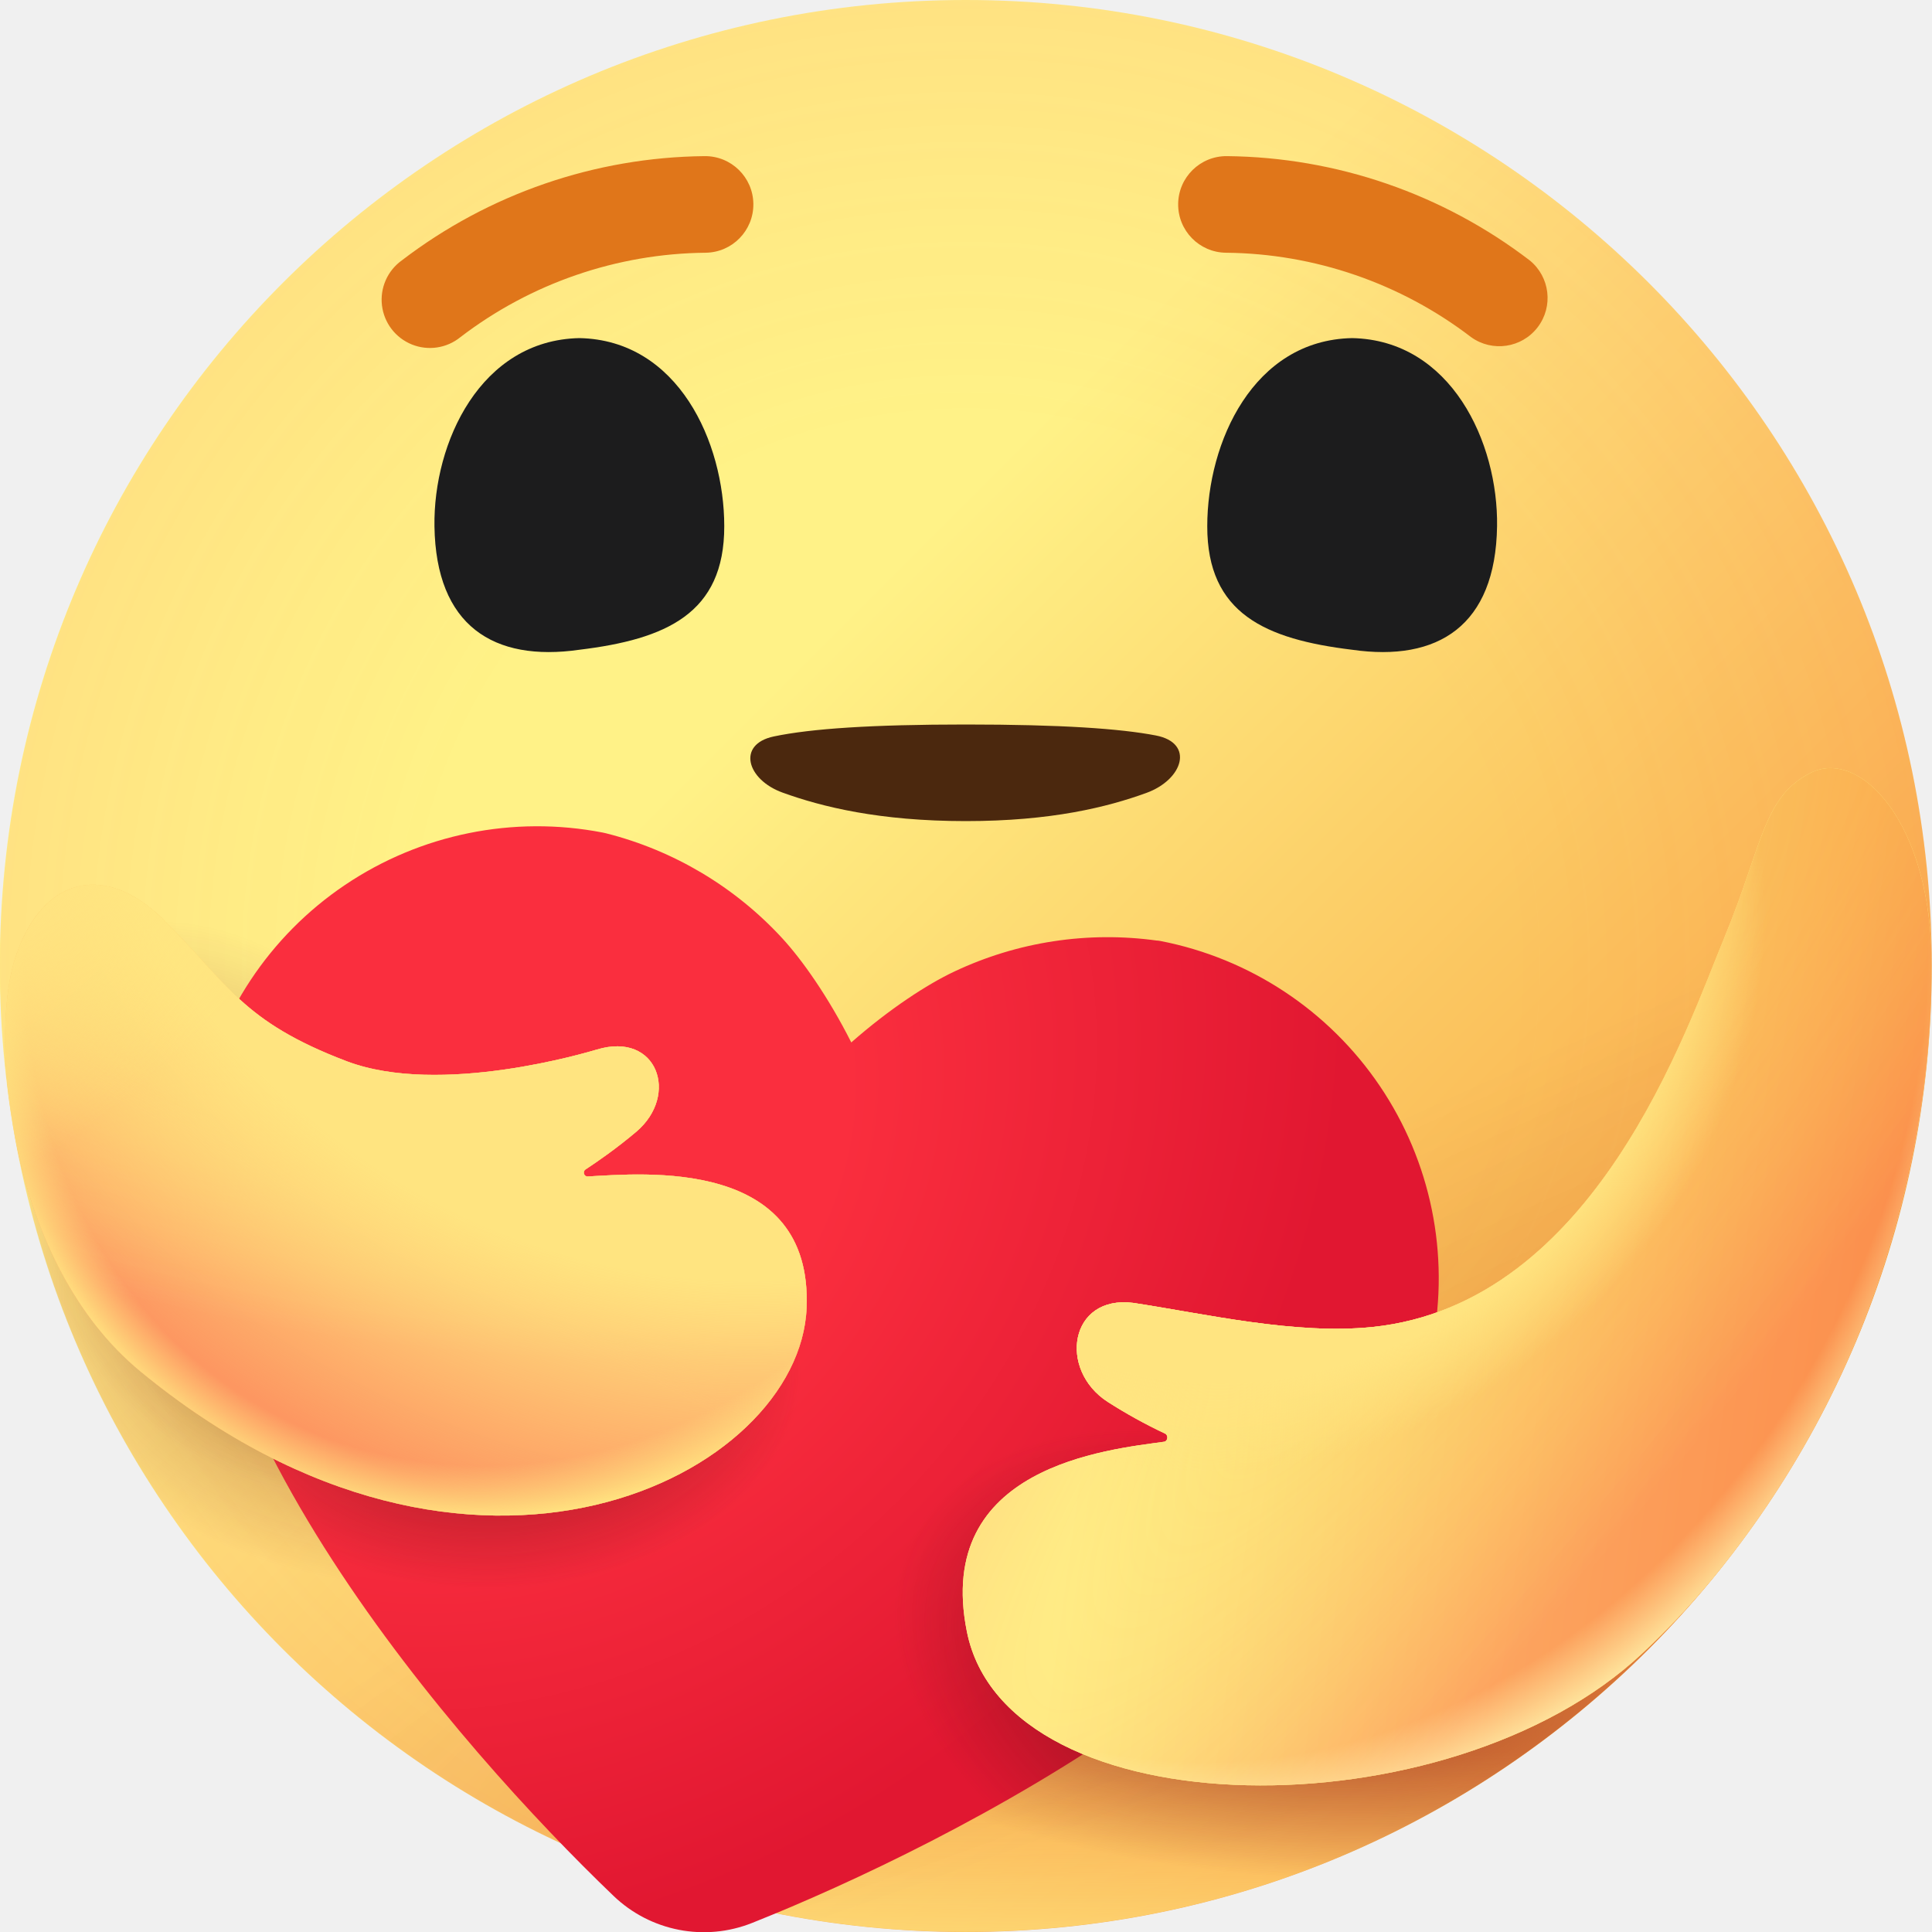
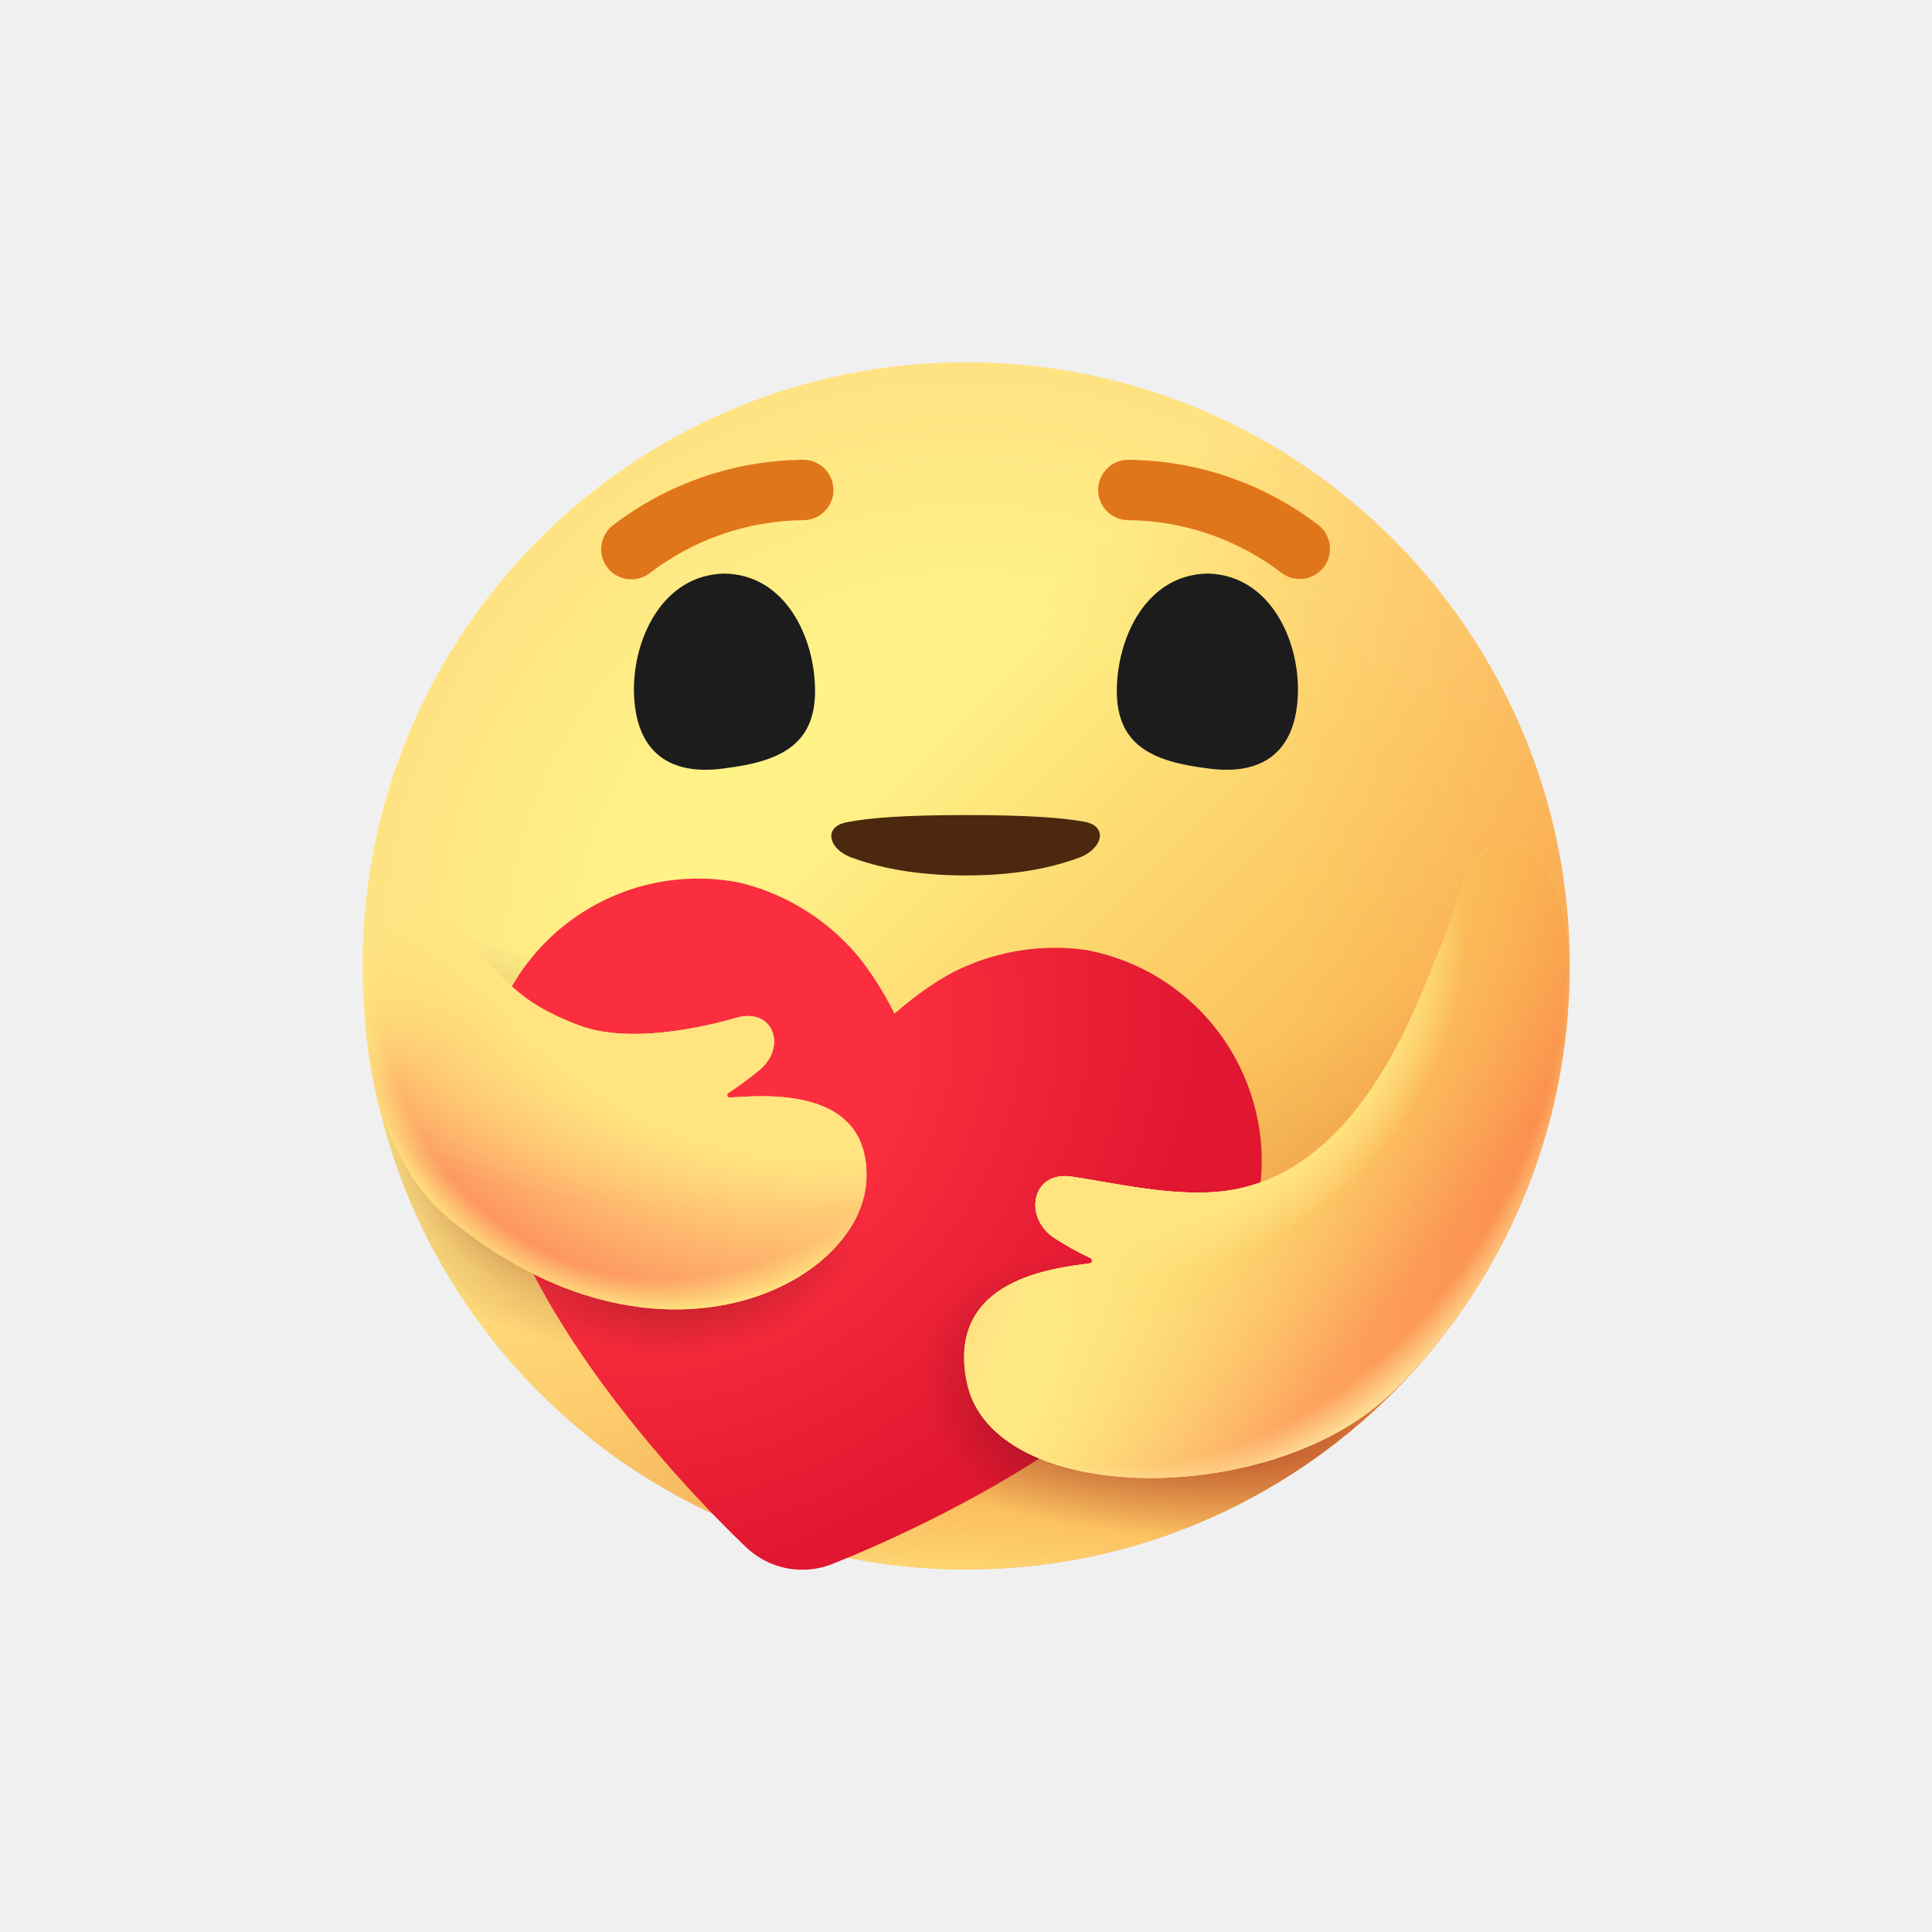
- <svg xmlns="http://www.w3.org/2000/svg" fill="none" viewBox="0 0 16 16">
-   <g clip-path="url(#clip0_15251_63610)">
-     <path d="M15.998 8c0 4.418-3.582 8-8 8-4.418 0-8-3.582-8-8 0-4.418 3.582-8 8-8 4.418 0 8 3.582 8 8Z" fill="url(#paint0_linear_15251_63610)" />
-     <path d="M15.997 7.999c0 4.418-3.581 7.999-7.999 7.999C3.581 15.998 0 12.417 0 7.999S3.581 0 7.999 0c4.418 0 7.999 3.581 7.999 7.999Z" fill="url(#paint1_radial_15251_63610)" />
-     <mask id="mask0_15251_63610" style="mask-type:alpha" maskUnits="userSpaceOnUse" x="6" y="13" width="8" height="3">
-       <path d="M13.608 13.703c-1.444 1.42-3.424 2.296-5.61 2.296a8.039 8.039 0 0 1-1.571-.154c.69-.287 1.635-.737 2.544-1.317 1.279.529 3.483.241 4.628-.833l.009.007Z" fill="#D9D9D9" />
+ <svg xmlns="http://www.w3.org/2000/svg" width="16" height="16" viewBox="0 0 16 16" fill="none">
+   <g clip-path="url(#clip0_1790_379)">
+     <mask id="mask0_1790_379" style="mask-type:luminance" maskUnits="userSpaceOnUse" x="-1" y="0" width="17" height="17">
+       <path d="M-0.002 0H15.998V16H-0.002L-0.002 0Z" fill="white" />
    </mask>
-     <g mask="url(#mask0_15251_63610)">
-       <path d="M15.998 8c0 4.418-3.582 8-8 8-4.418 0-8-3.582-8-8 0-4.418 3.582-8 8-8 4.418 0 8 3.582 8 8Z" fill="url(#paint2_linear_15251_63610)" />
+     <g mask="url(#mask0_1790_379)">
+       <path d="M13 7.999C13 10.76 10.762 12.998 8.001 12.998C5.24 12.998 3.002 10.76 3.002 7.999C3.002 5.238 5.24 3 8.001 3C10.762 3 13 5.238 13 7.999Z" fill="url(#paint0_linear_1790_379)" />
+       <path d="M13.001 7.999C13.001 10.76 10.763 12.998 8.002 12.998C5.242 12.998 3.004 10.76 3.004 7.999C3.004 5.238 5.242 3 8.002 3C10.763 3 13.001 5.238 13.001 7.999Z" fill="url(#paint1_radial_1790_379)" />
+       <mask id="mask1_1790_379" style="mask-type:alpha" maskUnits="userSpaceOnUse" x="7" y="11" width="5" height="2">
+         <path d="M11.503 11.563C10.601 12.451 9.363 12.999 7.998 12.999C7.668 12.999 7.339 12.966 7.016 12.902C7.447 12.723 8.038 12.442 8.605 12.079C9.405 12.41 10.782 12.23 11.498 11.559L11.503 11.563Z" fill="#D9D9D9" />
+       </mask>
+       <g mask="url(#mask1_1790_379)">
+         <path d="M12.998 7.999C12.998 10.76 10.76 12.998 7.999 12.998C5.238 12.998 3 10.76 3 7.999C3 5.238 5.238 3 7.999 3C10.76 3 12.998 5.238 12.998 7.999Z" fill="url(#paint2_linear_1790_379)" />
+       </g>
+       <path d="M12.998 7.999C12.998 10.76 10.76 12.998 7.999 12.998C5.238 12.998 3 10.76 3 7.999C3 5.238 5.238 3 7.999 3C10.76 3 12.998 5.238 12.998 7.999Z" fill="url(#paint3_radial_1790_379)" />
+       <path d="M12.998 7.999C12.998 10.76 10.76 12.998 7.999 12.998C5.238 12.998 3 10.76 3 7.999C3 5.238 5.238 3 7.999 3C10.76 3 12.998 5.238 12.998 7.999Z" fill="url(#paint4_radial_1790_379)" />
+       <path style="mix-blend-mode:multiply" d="M12.998 7.999C12.998 10.76 10.76 12.998 7.999 12.998C5.238 12.998 3 10.76 3 7.999C3 5.238 5.238 3 7.999 3C10.76 3 12.998 5.238 12.998 7.999Z" fill="url(#paint5_radial_1790_379)" />
+       <path style="mix-blend-mode:multiply" d="M12.998 7.999C12.998 10.76 10.76 12.998 7.999 12.998C5.238 12.998 3 10.76 3 7.999C3 5.238 5.238 3 7.999 3C10.76 3 12.998 5.238 12.998 7.999Z" fill="url(#paint6_radial_1790_379)" />
+       <path fill-rule="evenodd" clip-rule="evenodd" d="M8.992 7.867C8.998 7.868 9.003 7.869 9.008 7.87C9.472 7.96 9.88 8.23 10.144 8.621C10.275 8.815 10.366 9.032 10.413 9.261C10.46 9.489 10.461 9.725 10.416 9.954C10.262 10.746 9.585 11.4 8.897 11.884C8.194 12.38 7.402 12.749 6.896 12.951C6.776 13 6.644 13.012 6.516 12.988C6.389 12.963 6.271 12.902 6.177 12.812C5.784 12.435 5.189 11.796 4.722 11.073C4.265 10.366 3.883 9.506 4.037 8.714C4.081 8.485 4.17 8.267 4.299 8.072C4.428 7.878 4.594 7.71 4.788 7.58C5.179 7.316 5.659 7.219 6.122 7.309C6.128 7.31 6.134 7.311 6.139 7.313C6.49 7.401 6.806 7.59 7.051 7.856C7.154 7.967 7.29 8.159 7.408 8.395C7.606 8.221 7.802 8.093 7.941 8.028C8.269 7.873 8.634 7.817 8.992 7.867Z" fill="url(#paint7_radial_1790_379)" />
+       <path fill-rule="evenodd" clip-rule="evenodd" d="M8.992 7.867C8.998 7.868 9.003 7.869 9.008 7.87C9.472 7.96 9.88 8.23 10.144 8.621C10.275 8.815 10.366 9.032 10.413 9.261C10.46 9.489 10.461 9.725 10.416 9.954C10.262 10.746 9.585 11.4 8.897 11.884C8.194 12.38 7.402 12.749 6.896 12.951C6.776 13 6.644 13.012 6.516 12.988C6.389 12.963 6.271 12.902 6.177 12.812C5.784 12.435 5.189 11.796 4.722 11.073C4.265 10.366 3.883 9.506 4.037 8.714C4.081 8.485 4.17 8.267 4.299 8.072C4.428 7.878 4.594 7.71 4.788 7.58C5.179 7.316 5.659 7.219 6.122 7.309C6.128 7.31 6.134 7.311 6.139 7.313C6.49 7.401 6.806 7.59 7.051 7.856C7.154 7.967 7.29 8.159 7.408 8.395C7.606 8.221 7.802 8.093 7.941 8.028C8.269 7.873 8.634 7.817 8.992 7.867Z" fill="url(#paint8_radial_1790_379)" />
+       <path fill-rule="evenodd" clip-rule="evenodd" d="M8.992 7.867C8.998 7.868 9.003 7.869 9.008 7.87C9.472 7.96 9.88 8.23 10.144 8.621C10.275 8.815 10.366 9.032 10.413 9.261C10.46 9.489 10.461 9.725 10.416 9.954C10.262 10.746 9.585 11.4 8.897 11.884C8.194 12.38 7.402 12.749 6.896 12.951C6.776 13 6.644 13.012 6.516 12.988C6.389 12.963 6.271 12.902 6.177 12.812C5.784 12.435 5.189 11.796 4.722 11.073C4.265 10.366 3.883 9.506 4.037 8.714C4.081 8.485 4.17 8.267 4.299 8.072C4.428 7.878 4.594 7.71 4.788 7.58C5.179 7.316 5.659 7.219 6.122 7.309C6.128 7.31 6.134 7.311 6.139 7.313C6.49 7.401 6.806 7.59 7.051 7.856C7.154 7.967 7.29 8.159 7.408 8.395C7.606 8.221 7.802 8.093 7.941 8.028C8.269 7.873 8.634 7.817 8.992 7.867Z" fill="url(#paint9_radial_1790_379)" />
+       <mask id="mask2_1790_379" style="mask-type:alpha" maskUnits="userSpaceOnUse" x="3" y="3" width="10" height="10">
+         <path d="M7.999 12.999C10.76 12.999 12.998 10.76 12.998 7.999C12.998 5.238 10.76 3 7.999 3C5.238 3 3 5.238 3 7.999C3 10.76 5.238 12.999 7.999 12.999Z" fill="white" />
+       </mask>
+       <g mask="url(#mask2_1790_379)">
+         <path fill-rule="evenodd" clip-rule="evenodd" d="M3.85 7.762C3.523 7.441 3.2 7.562 3.075 7.974C2.95 8.387 3.042 9.534 3.726 10.097C5.446 11.513 7.141 10.635 7.175 9.769C7.206 8.989 6.328 9.073 6.042 9.089C6.023 9.09 6.015 9.063 6.031 9.052C6.091 9.013 6.19 8.945 6.294 8.857C6.518 8.667 6.403 8.337 6.09 8.431C6.042 8.445 5.279 8.675 4.796 8.492C4.247 8.284 4.182 8.088 3.85 7.762Z" fill="#FFF287" />
+         <path fill-rule="evenodd" clip-rule="evenodd" d="M3.85 7.762C3.523 7.441 3.2 7.562 3.075 7.974C2.95 8.387 3.042 9.534 3.726 10.097C5.446 11.513 7.141 10.635 7.175 9.769C7.206 8.989 6.328 9.073 6.042 9.089C6.023 9.09 6.015 9.063 6.031 9.052C6.091 9.013 6.19 8.945 6.294 8.857C6.518 8.667 6.403 8.337 6.09 8.431C6.042 8.445 5.279 8.675 4.796 8.492C4.247 8.284 4.182 8.088 3.85 7.762Z" fill="url(#paint10_linear_1790_379)" />
+         <path fill-rule="evenodd" clip-rule="evenodd" d="M3.85 7.762C3.523 7.441 3.2 7.562 3.075 7.974C2.95 8.387 3.042 9.534 3.726 10.097C5.446 11.513 7.141 10.635 7.175 9.769C7.206 8.989 6.328 9.073 6.042 9.089C6.023 9.09 6.015 9.063 6.031 9.052C6.091 9.013 6.19 8.945 6.294 8.857C6.518 8.667 6.403 8.337 6.09 8.431C6.042 8.445 5.279 8.675 4.796 8.492C4.247 8.284 4.182 8.088 3.85 7.762Z" fill="url(#paint11_radial_1790_379)" fill-opacity="0.6" />
+         <path fill-rule="evenodd" clip-rule="evenodd" d="M3.85 7.762C3.523 7.441 3.2 7.562 3.075 7.974C2.95 8.387 3.042 9.534 3.726 10.097C5.446 11.513 7.141 10.635 7.175 9.769C7.206 8.989 6.328 9.073 6.042 9.089C6.023 9.09 6.015 9.063 6.031 9.052C6.091 9.013 6.19 8.945 6.294 8.857C6.518 8.667 6.403 8.337 6.09 8.431C6.042 8.445 5.279 8.675 4.796 8.492C4.247 8.284 4.182 8.088 3.85 7.762Z" fill="url(#paint12_radial_1790_379)" />
+         <path fill-rule="evenodd" clip-rule="evenodd" d="M3.85 7.762C3.523 7.441 3.2 7.562 3.075 7.974C2.95 8.387 3.042 9.534 3.726 10.097C5.446 11.513 7.141 10.635 7.175 9.769C7.206 8.989 6.328 9.073 6.042 9.089C6.023 9.09 6.015 9.063 6.031 9.052C6.091 9.013 6.19 8.945 6.294 8.857C6.518 8.667 6.403 8.337 6.09 8.431C6.042 8.445 5.279 8.675 4.796 8.492C4.247 8.284 4.182 8.088 3.85 7.762Z" fill="url(#paint13_radial_1790_379)" />
+         <path fill-rule="evenodd" clip-rule="evenodd" d="M3.85 7.762C3.523 7.441 3.2 7.562 3.075 7.974C2.95 8.387 3.042 9.534 3.726 10.097C5.446 11.513 7.141 10.635 7.175 9.769C7.206 8.989 6.328 9.073 6.042 9.089C6.023 9.09 6.015 9.063 6.031 9.052C6.091 9.013 6.19 8.945 6.294 8.857C6.518 8.667 6.403 8.337 6.09 8.431C6.042 8.445 5.279 8.675 4.796 8.492C4.247 8.284 4.182 8.088 3.85 7.762Z" fill="url(#paint14_radial_1790_379)" />
+         <path fill-rule="evenodd" clip-rule="evenodd" d="M11.928 7.848C12.124 7.374 12.124 7.124 12.374 6.999C12.624 6.874 12.999 7.249 12.999 7.999C12.999 9.249 12.499 10.621 11.499 11.559C10.499 12.496 8.211 12.475 8.006 11.443C7.835 10.588 8.737 10.502 9.026 10.462C9.046 10.459 9.05 10.428 9.031 10.419C8.929 10.371 8.83 10.316 8.735 10.255C8.477 10.09 8.537 9.701 8.867 9.743C9.241 9.8 9.704 9.908 10.103 9.868C11.257 9.75 11.731 8.322 11.928 7.848Z" fill="#FFF287" />
+         <path fill-rule="evenodd" clip-rule="evenodd" d="M11.928 7.848C12.124 7.374 12.124 7.124 12.374 6.999C12.624 6.874 12.999 7.249 12.999 7.999C12.999 9.249 12.499 10.621 11.499 11.559C10.499 12.496 8.211 12.475 8.006 11.443C7.835 10.588 8.737 10.502 9.026 10.462C9.046 10.459 9.05 10.428 9.031 10.419C8.929 10.371 8.83 10.316 8.735 10.255C8.477 10.09 8.537 9.701 8.867 9.743C9.241 9.8 9.704 9.908 10.103 9.868C11.257 9.75 11.731 8.322 11.928 7.848Z" fill="url(#paint15_linear_1790_379)" />
+         <path fill-rule="evenodd" clip-rule="evenodd" d="M11.928 7.848C12.124 7.374 12.124 7.124 12.374 6.999C12.624 6.874 12.999 7.249 12.999 7.999C12.999 9.249 12.499 10.621 11.499 11.559C10.499 12.496 8.211 12.475 8.006 11.443C7.835 10.588 8.737 10.502 9.026 10.462C9.046 10.459 9.05 10.428 9.031 10.419C8.929 10.371 8.83 10.316 8.735 10.255C8.477 10.09 8.537 9.701 8.867 9.743C9.241 9.8 9.704 9.908 10.103 9.868C11.257 9.75 11.731 8.322 11.928 7.848Z" fill="url(#paint16_radial_1790_379)" fill-opacity="0.8" />
+         <path fill-rule="evenodd" clip-rule="evenodd" d="M11.928 7.848C12.124 7.374 12.124 7.124 12.374 6.999C12.624 6.874 12.999 7.249 12.999 7.999C12.999 9.249 12.499 10.621 11.499 11.559C10.499 12.496 8.211 12.475 8.006 11.443C7.835 10.588 8.737 10.502 9.026 10.462C9.046 10.459 9.05 10.428 9.031 10.419C8.929 10.371 8.83 10.316 8.735 10.255C8.477 10.09 8.537 9.701 8.867 9.743C9.241 9.8 9.704 9.908 10.103 9.868C11.257 9.75 11.731 8.322 11.928 7.848Z" fill="url(#paint17_radial_1790_379)" />
+         <path style="mix-blend-mode:screen" fill-rule="evenodd" clip-rule="evenodd" d="M11.928 7.848C12.124 7.374 12.124 7.124 12.374 6.999C12.624 6.874 12.999 7.249 12.999 7.999C12.999 9.249 12.499 10.621 11.499 11.559C10.499 12.496 8.211 12.475 8.006 11.443C7.835 10.588 8.737 10.502 9.026 10.462C9.046 10.459 9.05 10.428 9.031 10.419C8.929 10.371 8.83 10.316 8.735 10.255C8.477 10.09 8.537 9.701 8.867 9.743C9.241 9.8 9.704 9.908 10.103 9.868C11.257 9.75 11.731 8.322 11.928 7.848Z" fill="url(#paint18_radial_1790_379)" fill-opacity="0.9" />
+       </g>
+       <path d="M8 7.25C8.444 7.25 8.732 7.177 8.934 7.104C9.126 7.035 9.184 6.845 8.984 6.806C8.799 6.771 8.494 6.75 8 6.75C7.515 6.75 7.199 6.771 7.006 6.811C6.813 6.852 6.866 7.035 7.052 7.102C7.255 7.176 7.553 7.25 8 7.25Z" fill="#4B280E" />
+       <path fill-rule="evenodd" clip-rule="evenodd" d="M9.345 4.308C9.804 4.312 10.249 4.466 10.614 4.745C10.666 4.784 10.732 4.802 10.798 4.793C10.863 4.784 10.922 4.749 10.963 4.697C11.003 4.645 11.021 4.578 11.012 4.513C11.004 4.448 10.97 4.388 10.918 4.348C10.467 4.003 9.917 3.814 9.35 3.808C9.317 3.807 9.284 3.813 9.253 3.825C9.222 3.837 9.194 3.855 9.171 3.878C9.147 3.901 9.128 3.929 9.115 3.959C9.102 3.99 9.095 4.022 9.094 4.055C9.094 4.088 9.1 4.121 9.113 4.152C9.125 4.183 9.144 4.21 9.167 4.234C9.19 4.257 9.218 4.276 9.249 4.289C9.279 4.301 9.312 4.308 9.345 4.308ZM6.652 4.308C6.193 4.312 5.748 4.466 5.383 4.745C5.357 4.765 5.327 4.78 5.295 4.789C5.264 4.798 5.23 4.8 5.197 4.796C5.164 4.792 5.133 4.782 5.104 4.765C5.075 4.749 5.05 4.727 5.03 4.7C5.01 4.674 4.995 4.644 4.987 4.612C4.978 4.58 4.976 4.546 4.981 4.514C4.986 4.481 4.997 4.449 5.014 4.421C5.03 4.392 5.053 4.367 5.079 4.348C5.53 4.003 6.08 3.814 6.647 3.808C6.68 3.807 6.713 3.813 6.744 3.825C6.774 3.837 6.803 3.855 6.826 3.878C6.85 3.901 6.869 3.929 6.882 3.959C6.895 3.99 6.902 4.022 6.902 4.055C6.903 4.088 6.897 4.121 6.884 4.152C6.872 4.183 6.853 4.21 6.83 4.234C6.807 4.257 6.779 4.276 6.748 4.289C6.718 4.301 6.685 4.308 6.652 4.308Z" fill="#E0761A" />
+       <path fill-rule="evenodd" clip-rule="evenodd" d="M9.249 5.723C9.249 6.176 9.551 6.308 9.999 6.363C10.443 6.427 10.742 6.239 10.749 5.723C10.755 5.289 10.511 4.76 9.999 4.75C9.488 4.76 9.249 5.289 9.249 5.723ZM6.75 5.723C6.75 6.176 6.448 6.308 6 6.363C5.556 6.427 5.258 6.239 5.25 5.723C5.244 5.289 5.488 4.76 6 4.75C6.512 4.76 6.75 5.289 6.75 5.723Z" fill="#1C1C1D" />
    </g>
-     <path d="M15.996 8c0 4.418-3.582 8-8 8S-.003 12.418-.003 8 3.579 0 7.997 0c4.418 0 8 3.582 8 8Z" fill="url(#paint3_radial_15251_63610)" />
-     <path d="M15.996 8c0 4.418-3.582 8-8 8S-.003 12.418-.003 8 3.579 0 7.997 0c4.418 0 8 3.582 8 8Z" fill="url(#paint4_radial_15251_63610)" />
-     <path d="M15.996 8c0 4.418-3.582 8-8 8S-.003 12.418-.003 8 3.579 0 7.997 0c4.418 0 8 3.582 8 8Z" fill="url(#paint5_radial_15251_63610)" style="mix-blend-mode:multiply" />
-     <path d="M15.996 8c0 4.418-3.582 8-8 8S-.003 12.418-.003 8 3.579 0 7.997 0c4.418 0 8 3.582 8 8Z" fill="url(#paint6_radial_15251_63610)" style="mix-blend-mode:multiply" />
-     <path fill-rule="evenodd" clip-rule="evenodd" d="M9.585 7.789a.499.499 0 0 1 .026.004 2.849 2.849 0 0 1 1.817 1.202 2.842 2.842 0 0 1 .435 2.133c-.246 1.266-1.329 2.314-2.43 3.089-1.126.792-2.393 1.384-3.202 1.707a1.08 1.08 0 0 1-1.151-.224c-.629-.603-1.582-1.626-2.329-2.782-.731-1.131-1.343-2.508-1.096-3.774a2.842 2.842 0 0 1 1.202-1.815 2.849 2.849 0 0 1 2.135-.434.509.509 0 0 1 .027.006 2.974 2.974 0 0 1 1.459.869c.165.179.381.485.572.863.316-.278.63-.482.853-.587a2.973 2.973 0 0 1 1.682-.256Z" fill="url(#paint7_radial_15251_63610)" />
-     <path fill-rule="evenodd" clip-rule="evenodd" d="M9.585 7.789a.499.499 0 0 1 .026.004 2.849 2.849 0 0 1 1.817 1.202 2.842 2.842 0 0 1 .435 2.133c-.246 1.266-1.329 2.314-2.43 3.089-1.126.792-2.393 1.384-3.202 1.707a1.08 1.08 0 0 1-1.151-.224c-.629-.603-1.582-1.626-2.329-2.782-.731-1.131-1.343-2.508-1.096-3.774a2.842 2.842 0 0 1 1.202-1.815 2.849 2.849 0 0 1 2.135-.434.509.509 0 0 1 .027.006 2.974 2.974 0 0 1 1.459.869c.165.179.381.485.572.863.316-.278.63-.482.853-.587a2.973 2.973 0 0 1 1.682-.256Z" fill="url(#paint8_radial_15251_63610)" />
-     <path fill-rule="evenodd" clip-rule="evenodd" d="M9.585 7.789a.499.499 0 0 1 .026.004 2.849 2.849 0 0 1 1.817 1.202 2.842 2.842 0 0 1 .435 2.133c-.246 1.266-1.329 2.314-2.43 3.089-1.126.792-2.393 1.384-3.202 1.707a1.08 1.08 0 0 1-1.151-.224c-.629-.603-1.582-1.626-2.329-2.782-.731-1.131-1.343-2.508-1.096-3.774a2.842 2.842 0 0 1 1.202-1.815 2.849 2.849 0 0 1 2.135-.434.509.509 0 0 1 .027.006 2.974 2.974 0 0 1 1.459.869c.165.179.381.485.572.863.316-.278.63-.482.853-.587a2.973 2.973 0 0 1 1.682-.256Z" fill="url(#paint9_radial_15251_63610)" />
-     <mask id="mask1_15251_63610" style="mask-type:alpha" maskUnits="userSpaceOnUse" x="-1" y="0" width="17" height="16">
-       <circle cx="7.998" cy="8" r="8" fill="#fff" />
-     </mask>
-     <g mask="url(#mask1_15251_63610)" fill-rule="evenodd" clip-rule="evenodd">
-       <path d="M1.358 7.619C.836 7.106.318 7.299.118 7.96c-.2.66-.051 2.495 1.043 3.396 2.752 2.266 5.464.861 5.519-.525.05-1.247-1.355-1.113-1.813-1.088-.031.002-.044-.041-.018-.058.096-.063.254-.172.42-.312.359-.304.175-.833-.326-.681-.076.022-1.297.39-2.071.097-.878-.333-.983-.646-1.515-1.169h.001Z" fill="#FFF287" />
-       <path d="M1.358 7.619C.836 7.106.318 7.299.118 7.96c-.2.66-.051 2.495 1.043 3.396 2.752 2.266 5.464.861 5.519-.525.05-1.247-1.355-1.113-1.813-1.088-.031.002-.044-.041-.018-.058.096-.063.254-.172.42-.312.359-.304.175-.833-.326-.681-.076.022-1.297.39-2.071.097-.878-.333-.983-.646-1.515-1.169h.001Z" fill="url(#paint10_linear_15251_63610)" />
-       <path d="M1.358 7.619C.836 7.106.318 7.299.118 7.96c-.2.66-.051 2.495 1.043 3.396 2.752 2.266 5.464.861 5.519-.525.05-1.247-1.355-1.113-1.813-1.088-.031.002-.044-.041-.018-.058.096-.063.254-.172.42-.312.359-.304.175-.833-.326-.681-.076.022-1.297.39-2.071.097-.878-.333-.983-.646-1.515-1.169h.001Z" fill="url(#paint11_radial_15251_63610)" fill-opacity=".6" />
-       <path d="M1.358 7.619C.836 7.106.318 7.299.118 7.96c-.2.66-.051 2.495 1.043 3.396 2.752 2.266 5.464.861 5.519-.525.05-1.247-1.355-1.113-1.813-1.088-.031.002-.044-.041-.018-.058.096-.063.254-.172.42-.312.359-.304.175-.833-.326-.681-.076.022-1.297.39-2.071.097-.878-.333-.983-.646-1.515-1.169h.001Z" fill="url(#paint12_radial_15251_63610)" />
-       <path d="M1.358 7.619C.836 7.106.318 7.299.118 7.96c-.2.66-.051 2.495 1.043 3.396 2.752 2.266 5.464.861 5.519-.525.05-1.247-1.355-1.113-1.813-1.088-.031.002-.044-.041-.018-.058.096-.063.254-.172.42-.312.359-.304.175-.833-.326-.681-.076.022-1.297.39-2.071.097-.878-.333-.983-.646-1.515-1.169h.001Z" fill="url(#paint13_radial_15251_63610)" />
-       <path d="M1.358 7.619C.836 7.106.318 7.299.118 7.96c-.2.66-.051 2.495 1.043 3.396 2.752 2.266 5.464.861 5.519-.525.05-1.247-1.355-1.113-1.813-1.088-.031.002-.044-.041-.018-.058.096-.063.254-.172.42-.312.359-.304.175-.833-.326-.681-.076.022-1.297.39-2.071.097-.878-.333-.983-.646-1.515-1.169h.001Z" fill="url(#paint14_radial_15251_63610)" />
-       <path d="M14.283 7.758c.315-.758.315-1.159.715-1.359.4-.2 1 .4 1 1.6 0 2-.8 4.196-2.4 5.696-1.6 1.5-5.263 1.467-5.591-.184-.273-1.369 1.17-1.506 1.633-1.571.032-.004.038-.054.008-.068a4.201 4.201 0 0 1-.474-.262c-.412-.265-.318-.887.211-.82.599.091 1.339.265 1.978.2 1.847-.189 2.605-2.473 2.92-3.231Z" fill="#FFF287" />
-       <path d="M14.283 7.758c.315-.758.315-1.159.715-1.359.4-.2 1 .4 1 1.6 0 2-.8 4.196-2.4 5.696-1.6 1.5-5.263 1.467-5.591-.184-.273-1.369 1.17-1.506 1.633-1.571.032-.004.038-.054.008-.068a4.201 4.201 0 0 1-.474-.262c-.412-.265-.318-.887.211-.82.599.091 1.339.265 1.978.2 1.847-.189 2.605-2.473 2.92-3.231Z" fill="url(#paint15_linear_15251_63610)" />
-       <path d="M14.283 7.758c.315-.758.315-1.159.715-1.359.4-.2 1 .4 1 1.6 0 2-.8 4.196-2.4 5.696-1.6 1.5-5.263 1.467-5.591-.184-.273-1.369 1.17-1.506 1.633-1.571.032-.004.038-.054.008-.068a4.201 4.201 0 0 1-.474-.262c-.412-.265-.318-.887.211-.82.599.091 1.339.265 1.978.2 1.847-.189 2.605-2.473 2.92-3.231Z" fill="url(#paint16_radial_15251_63610)" fill-opacity=".8" />
-       <path d="M14.283 7.758c.315-.758.315-1.159.715-1.359.4-.2 1 .4 1 1.6 0 2-.8 4.196-2.4 5.696-1.6 1.5-5.263 1.467-5.591-.184-.273-1.369 1.17-1.506 1.633-1.571.032-.004.038-.054.008-.068a4.201 4.201 0 0 1-.474-.262c-.412-.265-.318-.887.211-.82.599.091 1.339.265 1.978.2 1.847-.189 2.605-2.473 2.92-3.231Z" fill="url(#paint17_radial_15251_63610)" />
-       <path d="M14.283 7.758c.315-.758.315-1.159.715-1.359.4-.2 1 .4 1 1.6 0 2-.8 4.196-2.4 5.696-1.6 1.5-5.263 1.467-5.591-.184-.273-1.369 1.17-1.506 1.633-1.571.032-.004.038-.054.008-.068a4.201 4.201 0 0 1-.474-.262c-.412-.265-.318-.887.211-.82.599.091 1.339.265 1.978.2 1.847-.189 2.605-2.473 2.92-3.231Z" fill="url(#paint18_radial_15251_63610)" fill-opacity=".9" style="mix-blend-mode:screen" />
-     </g>
-     <path d="M7.998 6.8c.71 0 1.172-.116 1.495-.233.306-.111.4-.414.08-.476C9.277 6.034 8.789 6 7.998 6c-.775 0-1.281.034-1.59.099-.308.065-.224.358.073.465.326.118.802.236 1.517.236Z" fill="#4B280E" />
-     <path fill-rule="evenodd" clip-rule="evenodd" d="M10.153 2.093a3.394 3.394 0 0 1 2.03.699.4.4 0 0 0 .486-.635 4.195 4.195 0 0 0-2.508-.864.4.4 0 1 0-.008.8ZM5.843 2.093a3.395 3.395 0 0 0-2.03.699.4.4 0 1 1-.486-.635 4.194 4.194 0 0 1 2.508-.864.4.4 0 1 1 .008.8Z" fill="#E0761A" />
-     <path fill-rule="evenodd" clip-rule="evenodd" d="M9.998 4.358c-.001.724.483.936 1.2 1.023.71.102 1.188-.198 1.2-1.023.01-.694-.381-1.541-1.2-1.558-.819.016-1.2.863-1.2 1.558ZM5.998 4.358c.001.724-.483.936-1.2 1.023-.71.102-1.188-.198-1.2-1.023-.01-.694.381-1.541 1.2-1.558.819.016 1.2.863 1.2 1.558Z" fill="#1C1C1D" />
  </g>
  <defs>
-     <radialGradient id="paint1_radial_15251_63610" cx="0" cy="0" r="1" gradientUnits="userSpaceOnUse" gradientTransform="matrix(0 7.9992 -7.99863 0 7.9986 7.9992)">
-       <stop offset=".564" stop-color="#FF5758" stop-opacity="0" />
-       <stop offset="1" stop-color="#FF5758" stop-opacity=".1" />
-     </radialGradient>
-     <radialGradient id="paint3_radial_15251_63610" cx="0" cy="0" r="1" gradientUnits="userSpaceOnUse" gradientTransform="matrix(.1233 -1.60292 4.45604 .34277 10.6837 13.9363)">
-       <stop stop-color="#791119" stop-opacity=".7" />
-       <stop offset="1" stop-color="#791119" stop-opacity="0" />
-     </radialGradient>
-     <radialGradient id="paint4_radial_15251_63610" cx="0" cy="0" r="1" gradientUnits="userSpaceOnUse" gradientTransform="matrix(.92919 2.03556 -13.3287 6.08424 12.9748 11.0609)">
-       <stop stop-color="#791119" stop-opacity=".08" />
-       <stop offset="1" stop-color="#791119" stop-opacity="0" />
-     </radialGradient>
-     <radialGradient id="paint5_radial_15251_63610" cx="0" cy="0" r="1" gradientUnits="userSpaceOnUse" gradientTransform="matrix(.5 -2 2.8733 .71832 3 11)">
-       <stop offset=".209" stop-color="#791119" stop-opacity=".4" />
-       <stop offset="1" stop-color="#791119" stop-opacity="0" />
-     </radialGradient>
-     <radialGradient id="paint6_radial_15251_63610" cx="0" cy="0" r="1" gradientUnits="userSpaceOnUse" gradientTransform="matrix(1.5 -1 1.43665 2.15497 2 10)">
-       <stop offset=".209" stop-color="#791119" stop-opacity=".3" />
-       <stop offset="1" stop-color="#791119" stop-opacity="0" />
-     </radialGradient>
-     <radialGradient id="paint7_radial_15251_63610" cx="0" cy="0" r="1" gradientUnits="userSpaceOnUse" gradientTransform="matrix(4.40005 5.20005 -6.1455 5.20005 4.198 9.4003)">
-       <stop offset=".373" stop-color="#FA2E3E" />
-       <stop offset=".927" stop-color="#E11731" />
-     </radialGradient>
-     <radialGradient id="paint8_radial_15251_63610" cx="0" cy="0" r="1" gradientUnits="userSpaceOnUse" gradientTransform="rotate(-92.693 7.5086 3.7543) scale(1.72921 2.52467)">
-       <stop stop-color="#791119" stop-opacity=".9" />
-       <stop offset="1" stop-color="#791119" stop-opacity="0" />
-     </radialGradient>
-     <radialGradient id="paint9_radial_15251_63610" cx="0" cy="0" r="1" gradientUnits="userSpaceOnUse" gradientTransform="rotate(-65.627 15.8732 -.8589) scale(1.94093 2.8338)">
-       <stop stop-color="#791119" stop-opacity=".9" />
-       <stop offset="1" stop-color="#791119" stop-opacity="0" />
-     </radialGradient>
-     <radialGradient id="paint11_radial_15251_63610" cx="0" cy="0" r="1" gradientUnits="userSpaceOnUse" gradientTransform="rotate(93.472 -1.1146 5.8598) scale(4.00047 8.84233)">
-       <stop stop-color="#FFF287" stop-opacity="0" />
-       <stop offset=".985" stop-color="#FF5758" stop-opacity=".8" />
-     </radialGradient>
-     <radialGradient id="paint12_radial_15251_63610" cx="0" cy="0" r="1" gradientUnits="userSpaceOnUse" gradientTransform="rotate(131.396 1.7386 3.9605) scale(7.98139 8.42047)">
-       <stop offset=".648" stop-color="#FFE480" />
-       <stop offset=".917" stop-color="#FFE480" stop-opacity="0" />
-     </radialGradient>
-     <radialGradient id="paint13_radial_15251_63610" cx="0" cy="0" r="1" gradientUnits="userSpaceOnUse" gradientTransform="rotate(115.036 -.1572 5.1636) scale(5.20766 4.5125)">
-       <stop offset=".912" stop-color="#FFE480" stop-opacity="0" />
-       <stop offset="1" stop-color="#FFE480" />
-     </radialGradient>
-     <radialGradient id="paint14_radial_15251_63610" cx="0" cy="0" r="1" gradientUnits="userSpaceOnUse" gradientTransform="matrix(1.35706 1.5577 -3.27818 2.85593 0 7.5)">
-       <stop stop-color="#FFE483" />
-       <stop offset=".917" stop-color="#FFEB80" stop-opacity="0" />
-     </radialGradient>
-     <radialGradient id="paint16_radial_15251_63610" cx="0" cy="0" r="1" gradientUnits="userSpaceOnUse" gradientTransform="rotate(38.267 -7.741 22.3658) scale(3.94718 18.9414)">
-       <stop stop-color="#FFF287" stop-opacity="0" />
-       <stop offset=".737" stop-color="#FF5758" stop-opacity=".4" />
-     </radialGradient>
-     <radialGradient id="paint17_radial_15251_63610" cx="0" cy="0" r="1" gradientUnits="userSpaceOnUse" gradientTransform="matrix(2.93607 2.57398 -2.89968 3.3076 10.5 8)">
-       <stop offset=".825" stop-color="#FFE480" />
-       <stop offset="1" stop-color="#FFE480" stop-opacity="0" />
-     </radialGradient>
-     <radialGradient id="paint18_radial_15251_63610" cx="0" cy="0" r="1" gradientUnits="userSpaceOnUse" gradientTransform="matrix(4.5 2.5 -3.1886 5.73949 11 9)">
-       <stop offset=".897" stop-color="#FFE480" stop-opacity="0" />
-       <stop offset="1" stop-color="#FFE480" />
-     </radialGradient>
-     <linearGradient id="paint0_linear_15251_63610" x1="2.502" y1="2.5" x2="16.002" y2="16" gradientUnits="userSpaceOnUse">
-       <stop offset=".262" stop-color="#FFF287" />
+     <linearGradient id="paint0_linear_1790_379" x1="4.566" y1="4.562" x2="13.003" y2="12.999" gradientUnits="userSpaceOnUse">
+       <stop offset="0.262" stop-color="#FFF287" />
      <stop offset="1" stop-color="#F68628" />
    </linearGradient>
-     <linearGradient id="paint2_linear_15251_63610" x1="10" y1="14.5" x2="10" y2="17" gradientUnits="userSpaceOnUse">
+     <radialGradient id="paint1_radial_1790_379" cx="0" cy="0" r="1" gradientUnits="userSpaceOnUse" gradientTransform="translate(8.00248 7.99895) rotate(90) scale(4.99895 4.9986)">
+       <stop offset="0.564" stop-color="#FF5758" stop-opacity="0" />
+       <stop offset="1" stop-color="#FF5758" stop-opacity="0.1" />
+     </radialGradient>
+     <linearGradient id="paint2_linear_1790_379" x1="9.25" y1="12.062" x2="9.25" y2="13.624" gradientUnits="userSpaceOnUse">
      <stop stop-color="#FFF287" stop-opacity="0" />
      <stop offset="1" stop-color="#FFF287" />
    </linearGradient>
-     <linearGradient id="paint10_linear_15251_63610" x1="4.412" y1="6.598" x2="2.627" y2="9.985" gradientUnits="userSpaceOnUse">
+     <radialGradient id="paint3_radial_1790_379" cx="0" cy="0" r="1" gradientUnits="userSpaceOnUse" gradientTransform="translate(9.67846 11.7092) rotate(-85.6013) scale(1.00467 2.79295)">
+       <stop stop-color="#791119" stop-opacity="0.7" />
+       <stop offset="1" stop-color="#791119" stop-opacity="0" />
+     </radialGradient>
+     <radialGradient id="paint4_radial_1790_379" cx="0" cy="0" r="1" gradientUnits="userSpaceOnUse" gradientTransform="translate(11.1102 9.9123) rotate(65.4643) scale(1.39835 9.15631)">
+       <stop stop-color="#791119" stop-opacity="0.08" />
+       <stop offset="1" stop-color="#791119" stop-opacity="0" />
+     </radialGradient>
+     <radialGradient id="paint5_radial_1790_379" cx="0" cy="0" r="1" gradientUnits="userSpaceOnUse" gradientTransform="translate(4.87667 9.87425) rotate(-75.9638) scale(1.28833 1.85088)">
+       <stop offset="0.209" stop-color="#791119" stop-opacity="0.4" />
+       <stop offset="1" stop-color="#791119" stop-opacity="0" />
+     </radialGradient>
+     <radialGradient id="paint6_radial_1790_379" cx="0" cy="0" r="1" gradientUnits="userSpaceOnUse" gradientTransform="translate(4.25174 9.24932) rotate(-33.6901) scale(1.12661 1.61854)">
+       <stop offset="0.209" stop-color="#791119" stop-opacity="0.3" />
+       <stop offset="1" stop-color="#791119" stop-opacity="0" />
+     </radialGradient>
+     <radialGradient id="paint7_radial_1790_379" cx="0" cy="0" r="1" gradientUnits="userSpaceOnUse" gradientTransform="translate(5.62571 8.8745) rotate(49.7636) scale(4.25692 5.0309)">
+       <stop offset="0.373" stop-color="#FA2E3E" />
+       <stop offset="0.927" stop-color="#E11731" />
+     </radialGradient>
+     <radialGradient id="paint8_radial_1790_379" cx="0" cy="0" r="1" gradientUnits="userSpaceOnUse" gradientTransform="translate(5.57149 10.1436) rotate(-92.693) scale(1.08064 1.57775)">
+       <stop stop-color="#791119" stop-opacity="0.9" />
+       <stop offset="1" stop-color="#791119" stop-opacity="0" />
+     </radialGradient>
+     <radialGradient id="paint9_radial_1790_379" cx="0" cy="0" r="1" gradientUnits="userSpaceOnUse" gradientTransform="translate(9.31723 11.7203) rotate(-65.627) scale(1.21295 1.77093)">
+       <stop stop-color="#791119" stop-opacity="0.9" />
+       <stop offset="1" stop-color="#791119" stop-opacity="0" />
+     </radialGradient>
+     <linearGradient id="paint10_linear_1790_379" x1="5.758" y1="7.123" x2="4.643" y2="9.24" gradientUnits="userSpaceOnUse">
      <stop stop-color="#FFF287" />
-       <stop offset="1" stop-color="#F68628" stop-opacity=".3" />
+       <stop offset="1" stop-color="#F68628" stop-opacity="0.3" />
    </linearGradient>
-     <linearGradient id="paint15_linear_15251_63610" x1="7.973" y1="12.477" x2="18.448" y2="13.888" gradientUnits="userSpaceOnUse">
-       <stop offset=".084" stop-color="#FFF287" />
+     <radialGradient id="paint11_radial_1790_379" cx="0" cy="0" r="1" gradientUnits="userSpaceOnUse" gradientTransform="translate(5.91731 7.57902) rotate(93.472) scale(2.50002 5.52585)">
+       <stop stop-color="#FFF287" stop-opacity="0" />
+       <stop offset="0.985" stop-color="#FF5758" stop-opacity="0.8" />
+     </radialGradient>
+     <radialGradient id="paint12_radial_1790_379" cx="0" cy="0" r="1" gradientUnits="userSpaceOnUse" gradientTransform="translate(6.66242 6.29664) rotate(131.396) scale(4.98782 5.26222)">
+       <stop offset="0.648" stop-color="#FFE480" />
+       <stop offset="0.917" stop-color="#FFE480" stop-opacity="0" />
+     </radialGradient>
+     <radialGradient id="paint13_radial_1790_379" cx="0" cy="0" r="1" gradientUnits="userSpaceOnUse" gradientTransform="translate(5.78468 7.68149) rotate(115.036) scale(3.25443 2.82)">
+       <stop offset="0.912" stop-color="#FFE480" stop-opacity="0" />
+       <stop offset="1" stop-color="#FFE480" />
+     </radialGradient>
+     <radialGradient id="paint14_radial_1790_379" cx="0" cy="0" r="1" gradientUnits="userSpaceOnUse" gradientTransform="translate(3.00079 7.68699) rotate(48.9378) scale(1.29106 2.71704)">
+       <stop stop-color="#FFE483" />
+       <stop offset="0.917" stop-color="#FFEB80" stop-opacity="0" />
+     </radialGradient>
+     <linearGradient id="paint15_linear_1790_379" x1="7.984" y1="10.797" x2="14.531" y2="11.679" gradientUnits="userSpaceOnUse">
+       <stop offset="0.084" stop-color="#FFF287" />
      <stop offset="1" stop-color="#F68628" />
    </linearGradient>
-     <clipPath id="clip0_15251_63610">
-       <path fill="#fff" d="M-.002 0h16v16h-16z" />
+     <radialGradient id="paint16_radial_1790_379" cx="0" cy="0" r="1" gradientUnits="userSpaceOnUse" gradientTransform="translate(10.6189 8.99928) rotate(38.267) scale(2.46672 11.8371)">
+       <stop stop-color="#FFF287" stop-opacity="0" />
+       <stop offset="0.737" stop-color="#FF5758" stop-opacity="0.4" />
+     </radialGradient>
+     <radialGradient id="paint17_radial_1790_379" cx="0" cy="0" r="1" gradientUnits="userSpaceOnUse" gradientTransform="translate(9.56378 7.99947) rotate(41.2402) scale(2.44011 2.74887)">
+       <stop offset="0.825" stop-color="#FFE480" />
+       <stop offset="1" stop-color="#FFE480" stop-opacity="0" />
+     </radialGradient>
+     <radialGradient id="paint18_radial_1790_379" cx="0" cy="0" r="1" gradientUnits="userSpaceOnUse" gradientTransform="translate(9.87624 8.6244) rotate(29.0546) scale(3.21703 4.10314)">
+       <stop offset="0.897" stop-color="#FFE480" stop-opacity="0" />
+       <stop offset="1" stop-color="#FFE480" />
+     </radialGradient>
+     <clipPath id="clip0_1790_379">
+       <rect width="16" height="16" fill="white" />
    </clipPath>
  </defs>
</svg>
